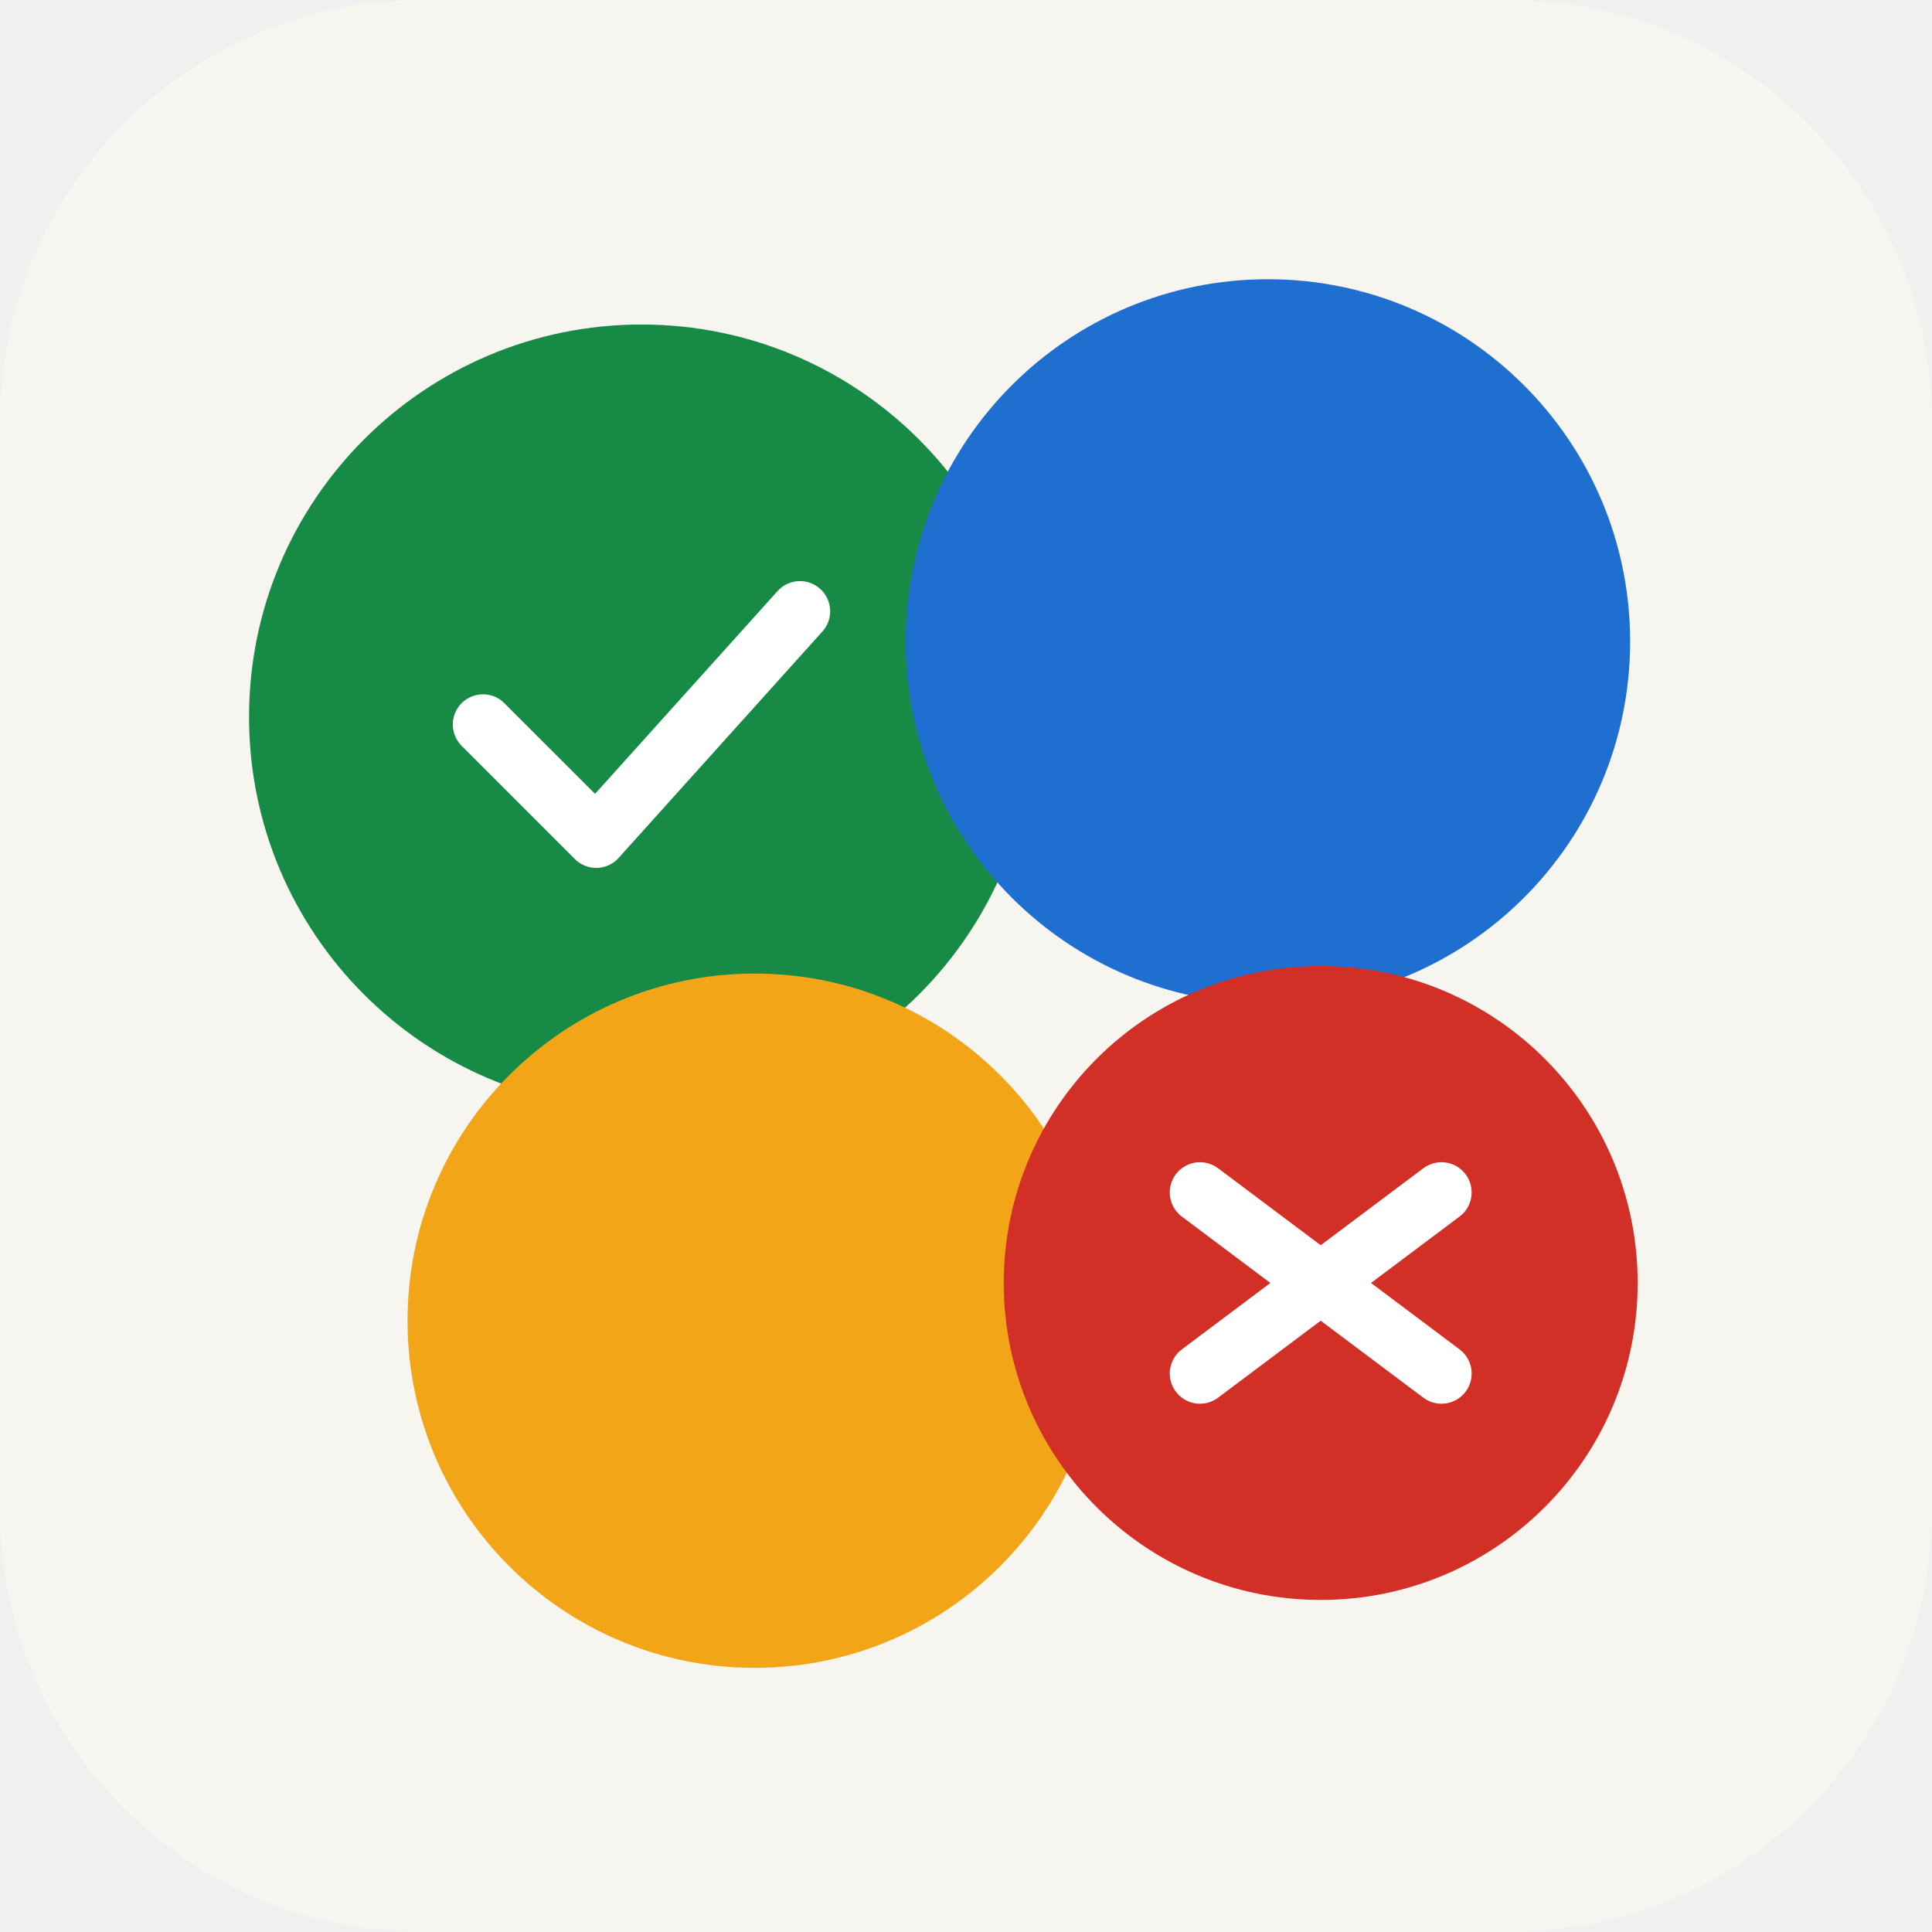
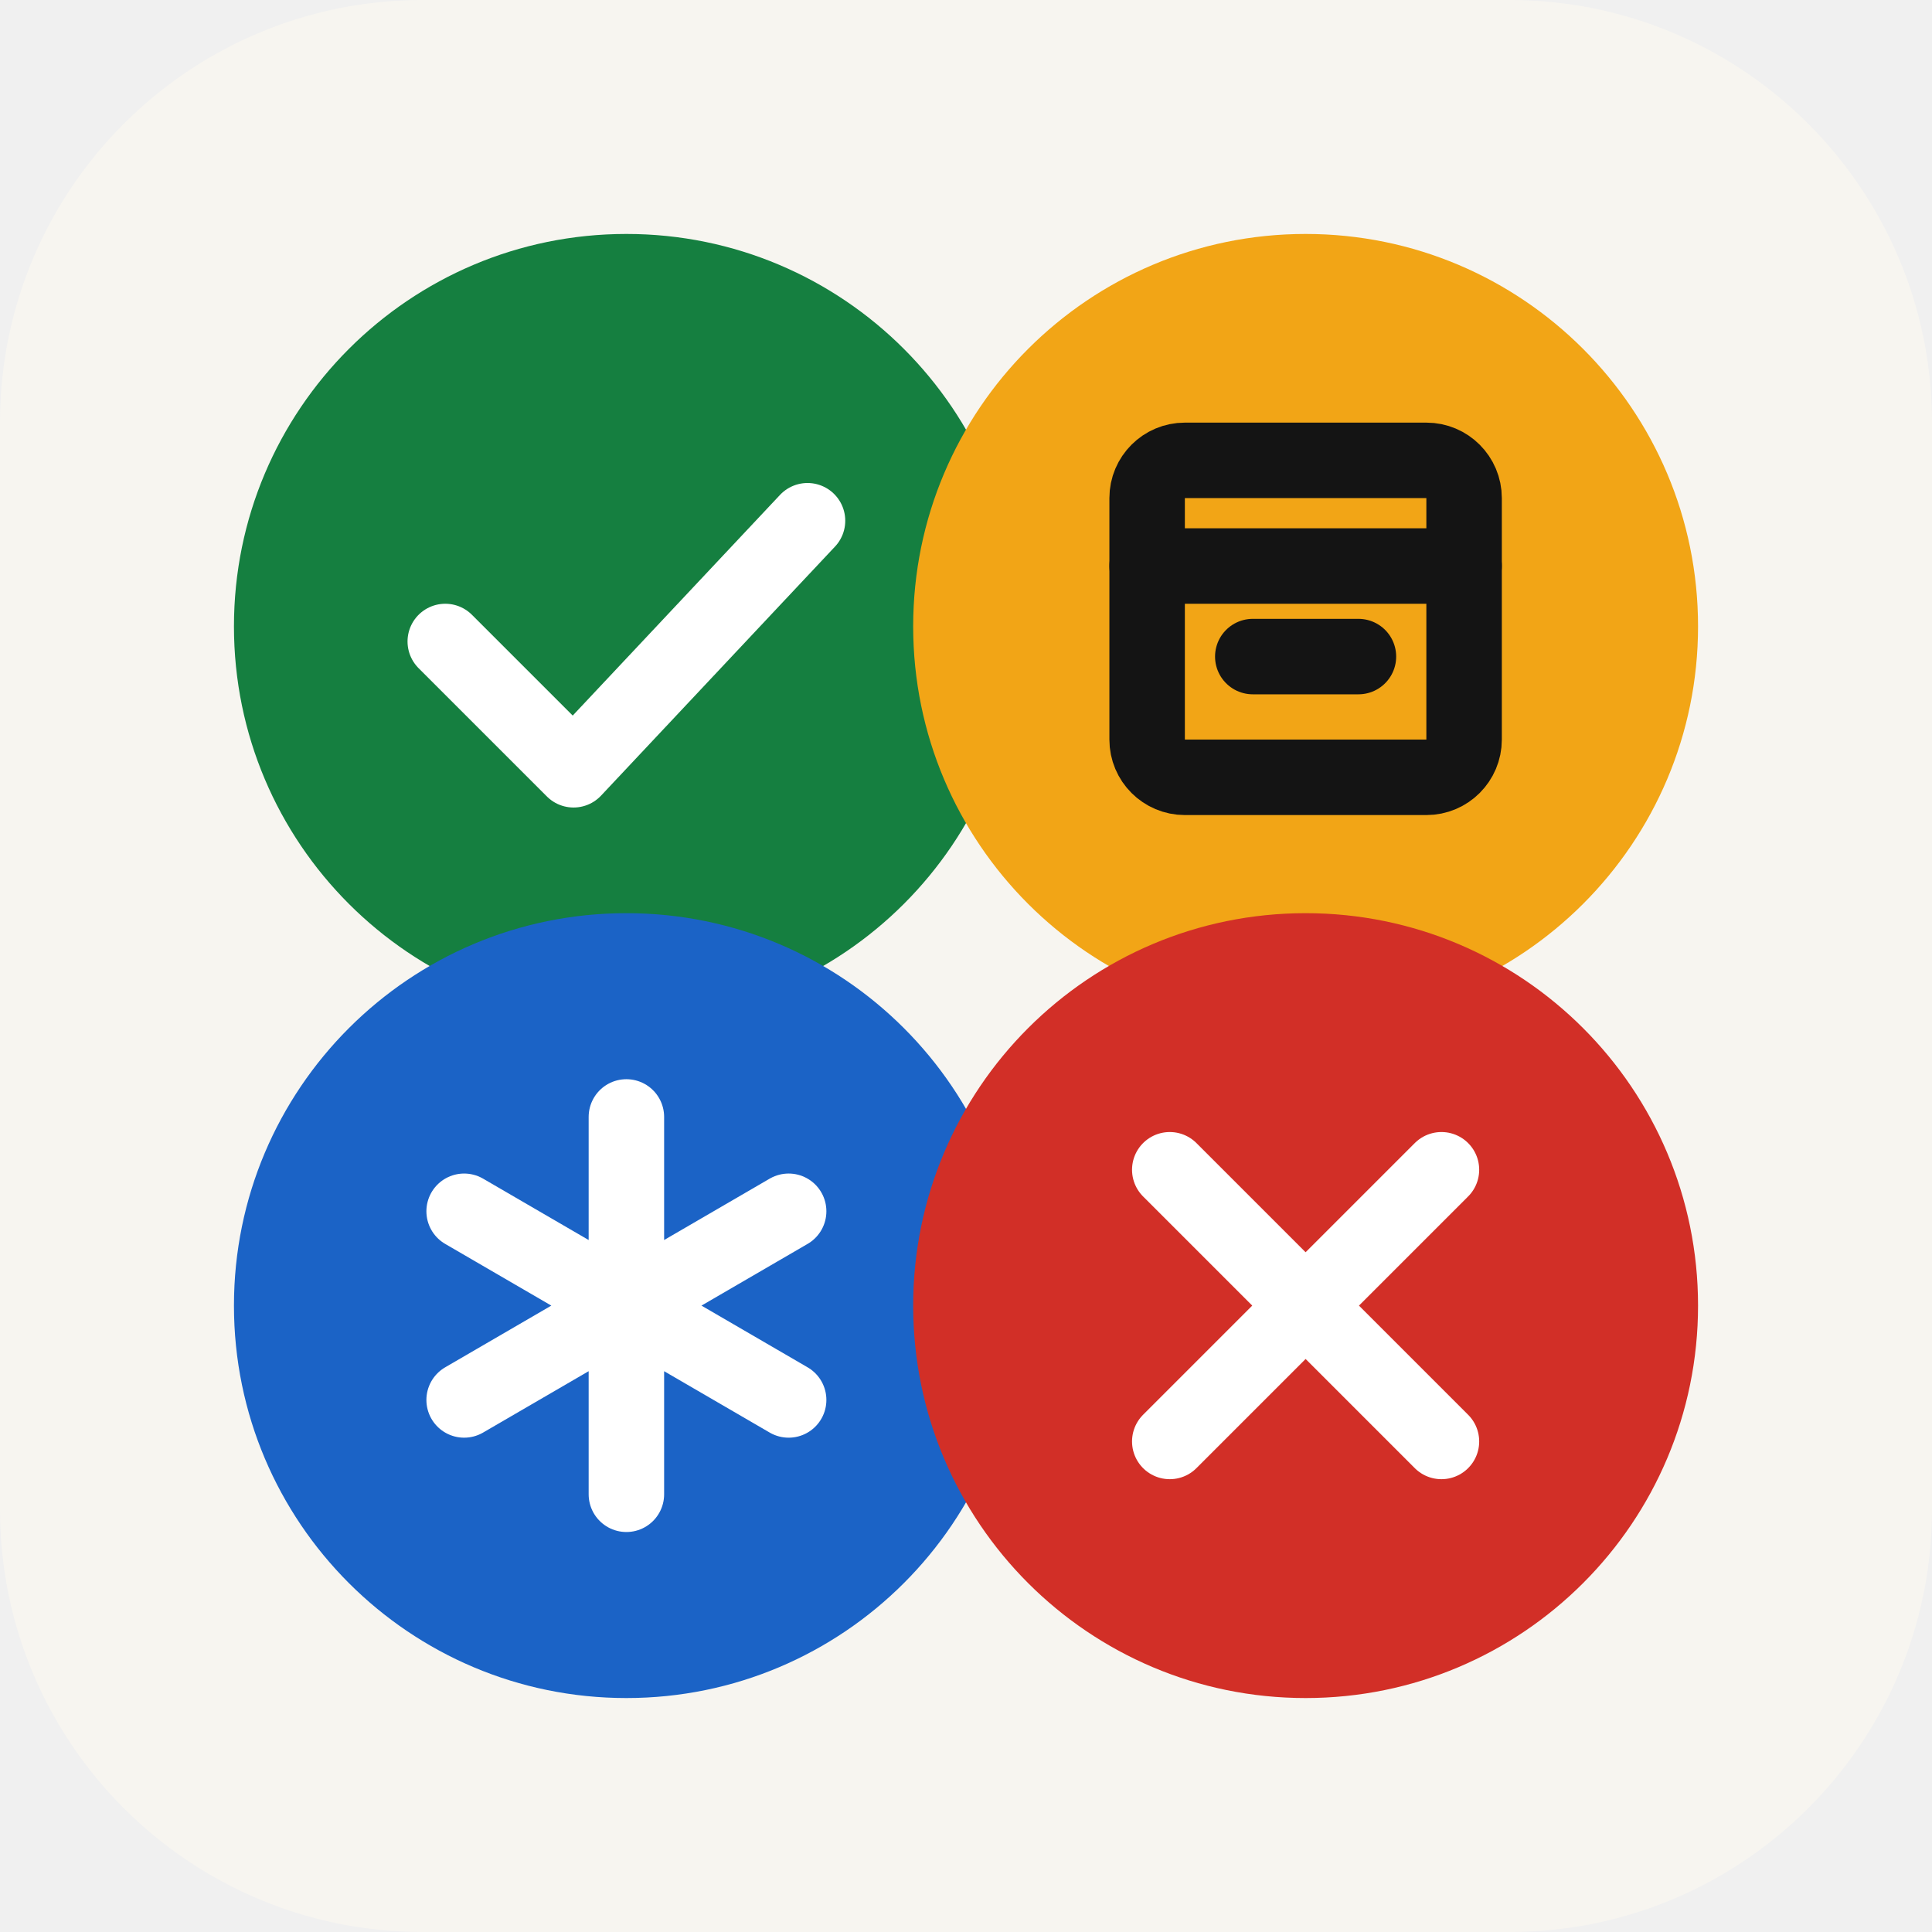
<svg xmlns="http://www.w3.org/2000/svg" viewBox="0 0 512 512">
  <rect width="512" height="512" rx="112" fill="#f7f5f0" />
-   <circle cx="170" cy="190" r="104" fill="#178a45" />
-   <circle cx="336" cy="170" r="96" fill="#1f6fd1" />
-   <circle cx="200" cy="350" r="92" fill="#f2a516" />
-   <circle cx="350" cy="340" r="84" fill="#d22f27" />
-   <g fill="none" stroke-width="16" stroke-linecap="round" stroke-linejoin="round">
-     <path d="M128 192l30 30 54-60" stroke="#fff" />
-     <path d="M318 316l64 48M382 316l-64 48" stroke="#fff" />
+   <circle cx="166" cy="166" r="104" fill="#157f40" />
+   <circle cx="346" cy="166" r="104" fill="#f2a516" />
+   <circle cx="166" cy="346" r="104" fill="#1b63c6" />
+   <circle cx="346" cy="346" r="104" fill="#d22f27" />
+   <g fill="none" stroke-width="20" stroke-linecap="round" stroke-linejoin="round">
+     <path d="M118 170l34 34 62-66" stroke="#fff" />
+     <g stroke="#141414">
+       <rect x="304" y="122" width="84" height="84" rx="10" />
+       <path d="M304 150h84M332 174h28" />
+     </g>
+     <g stroke="#fff">
+       <path d="M166 296v100M123 321l86 50M209 321l-86 50" />
+     </g>
+     <path d="M310 310l72 72M382 310l-72 72" stroke="#fff" />
  </g>
</svg>
